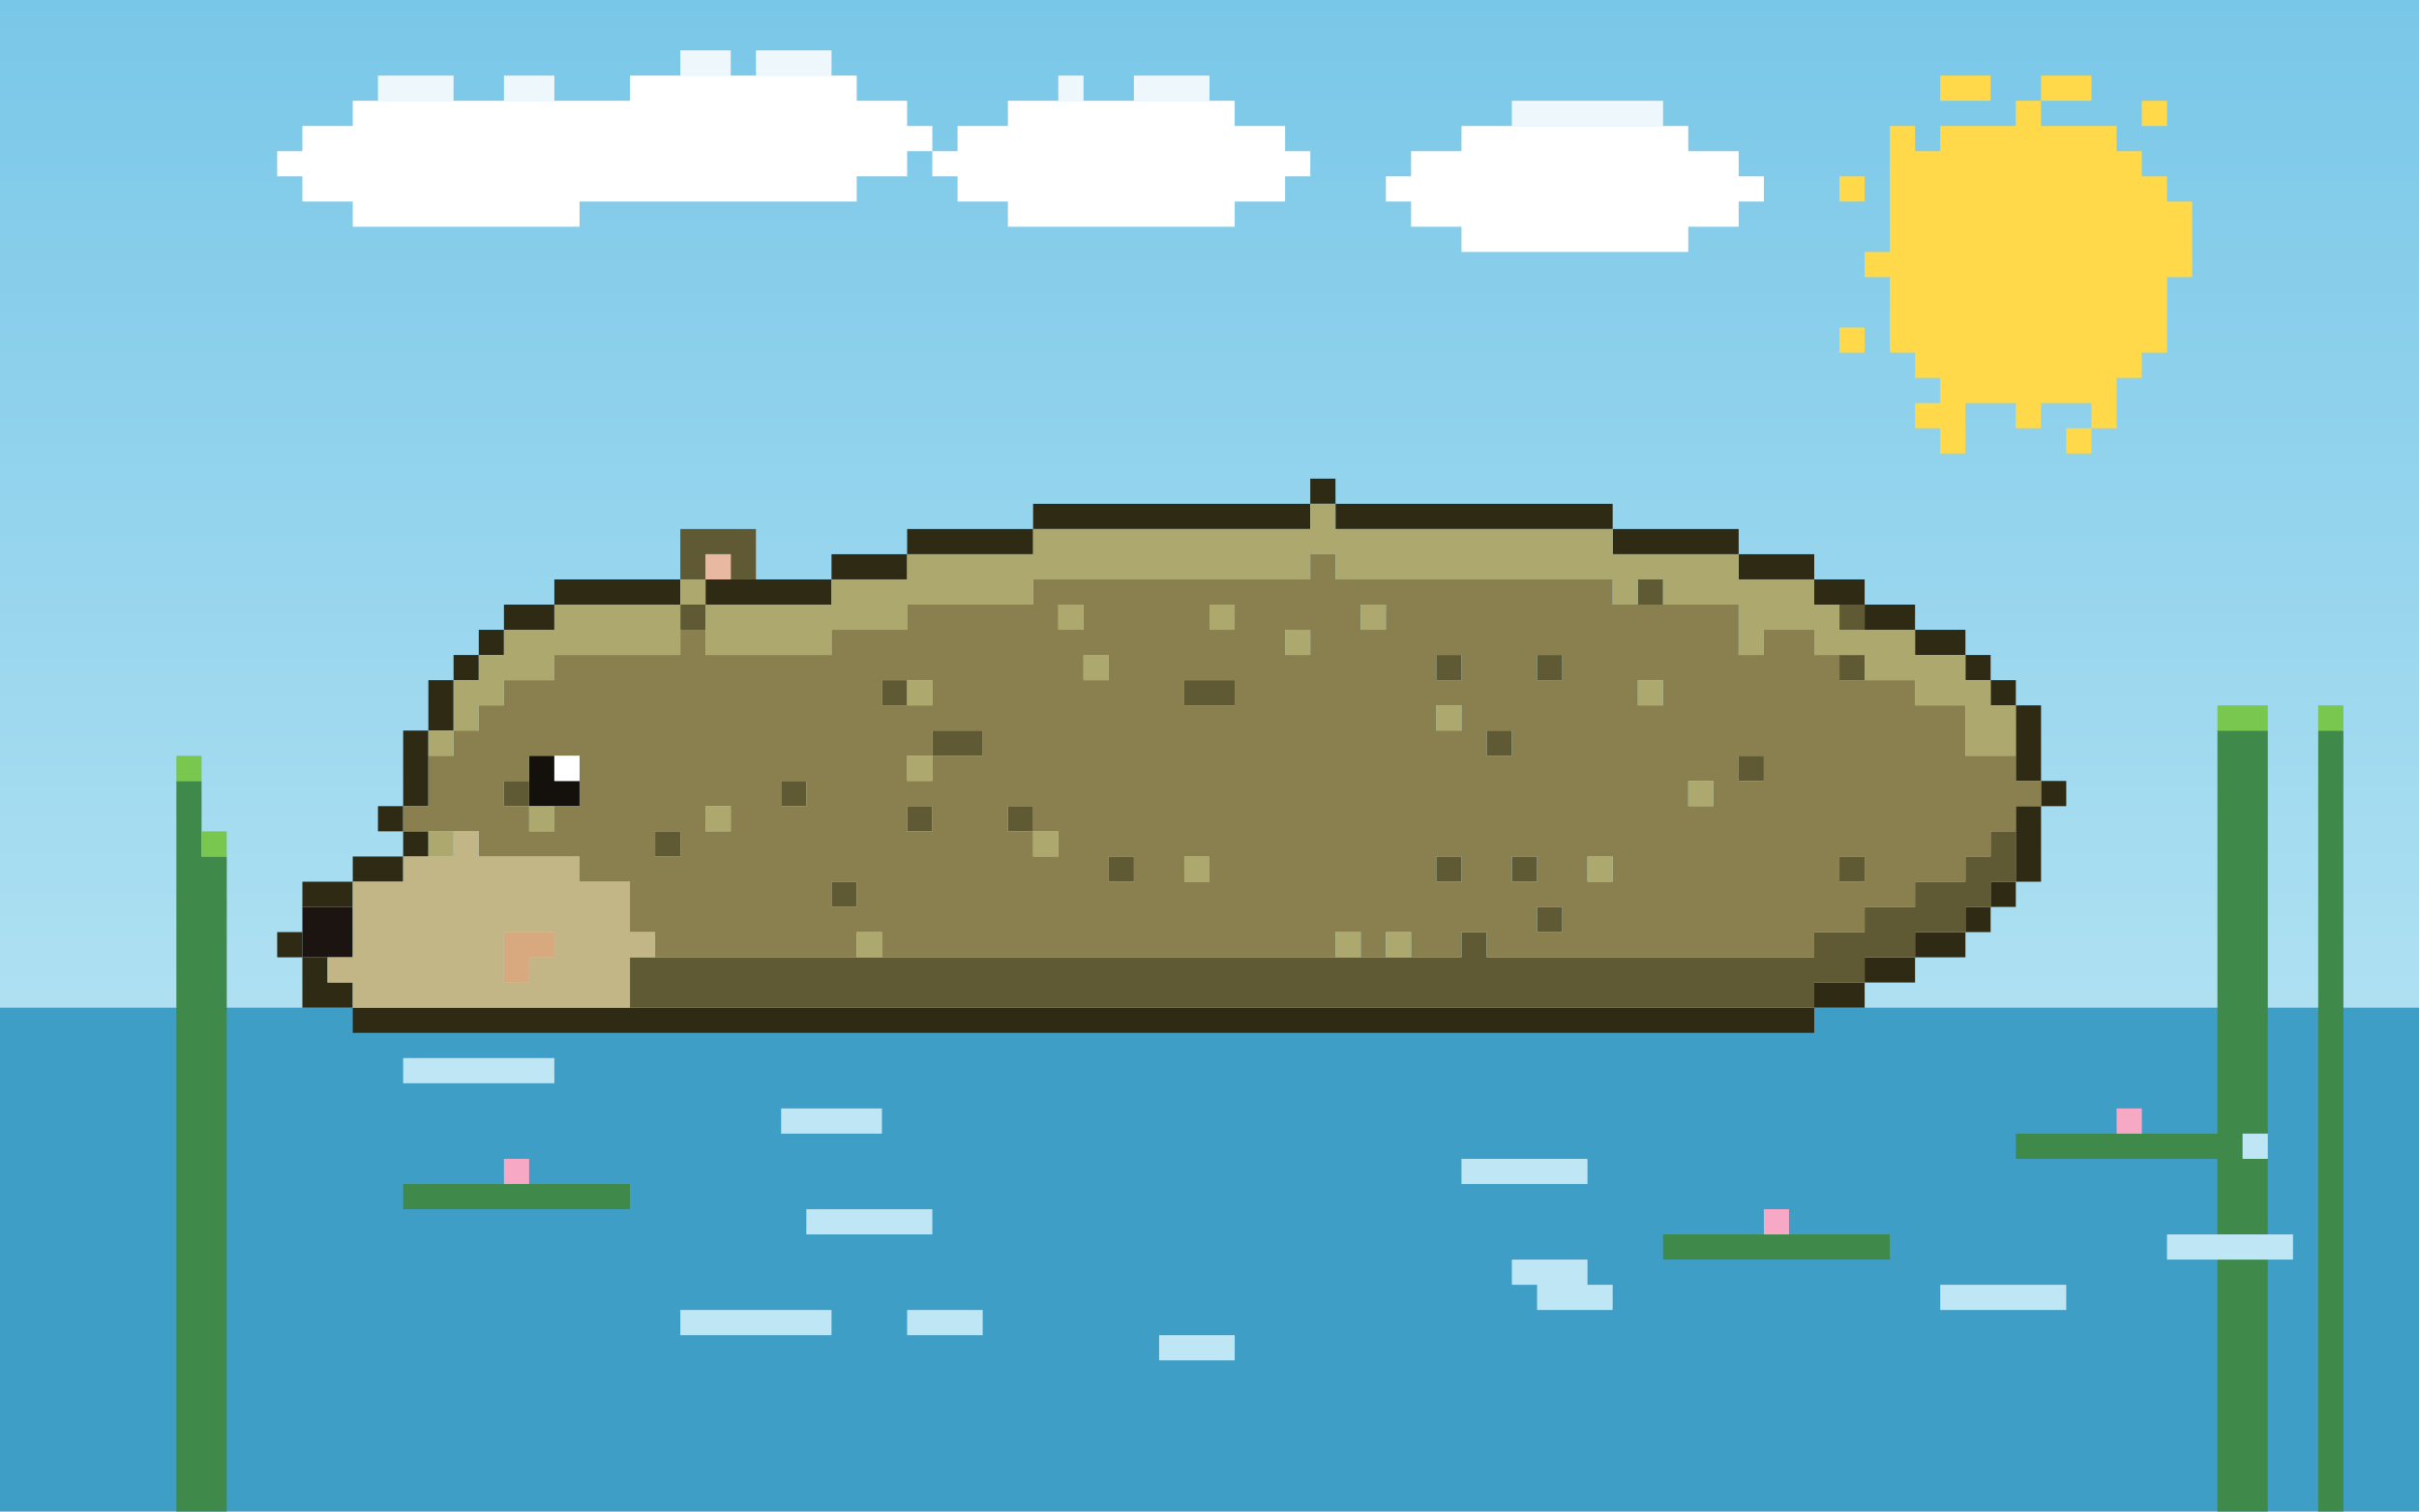
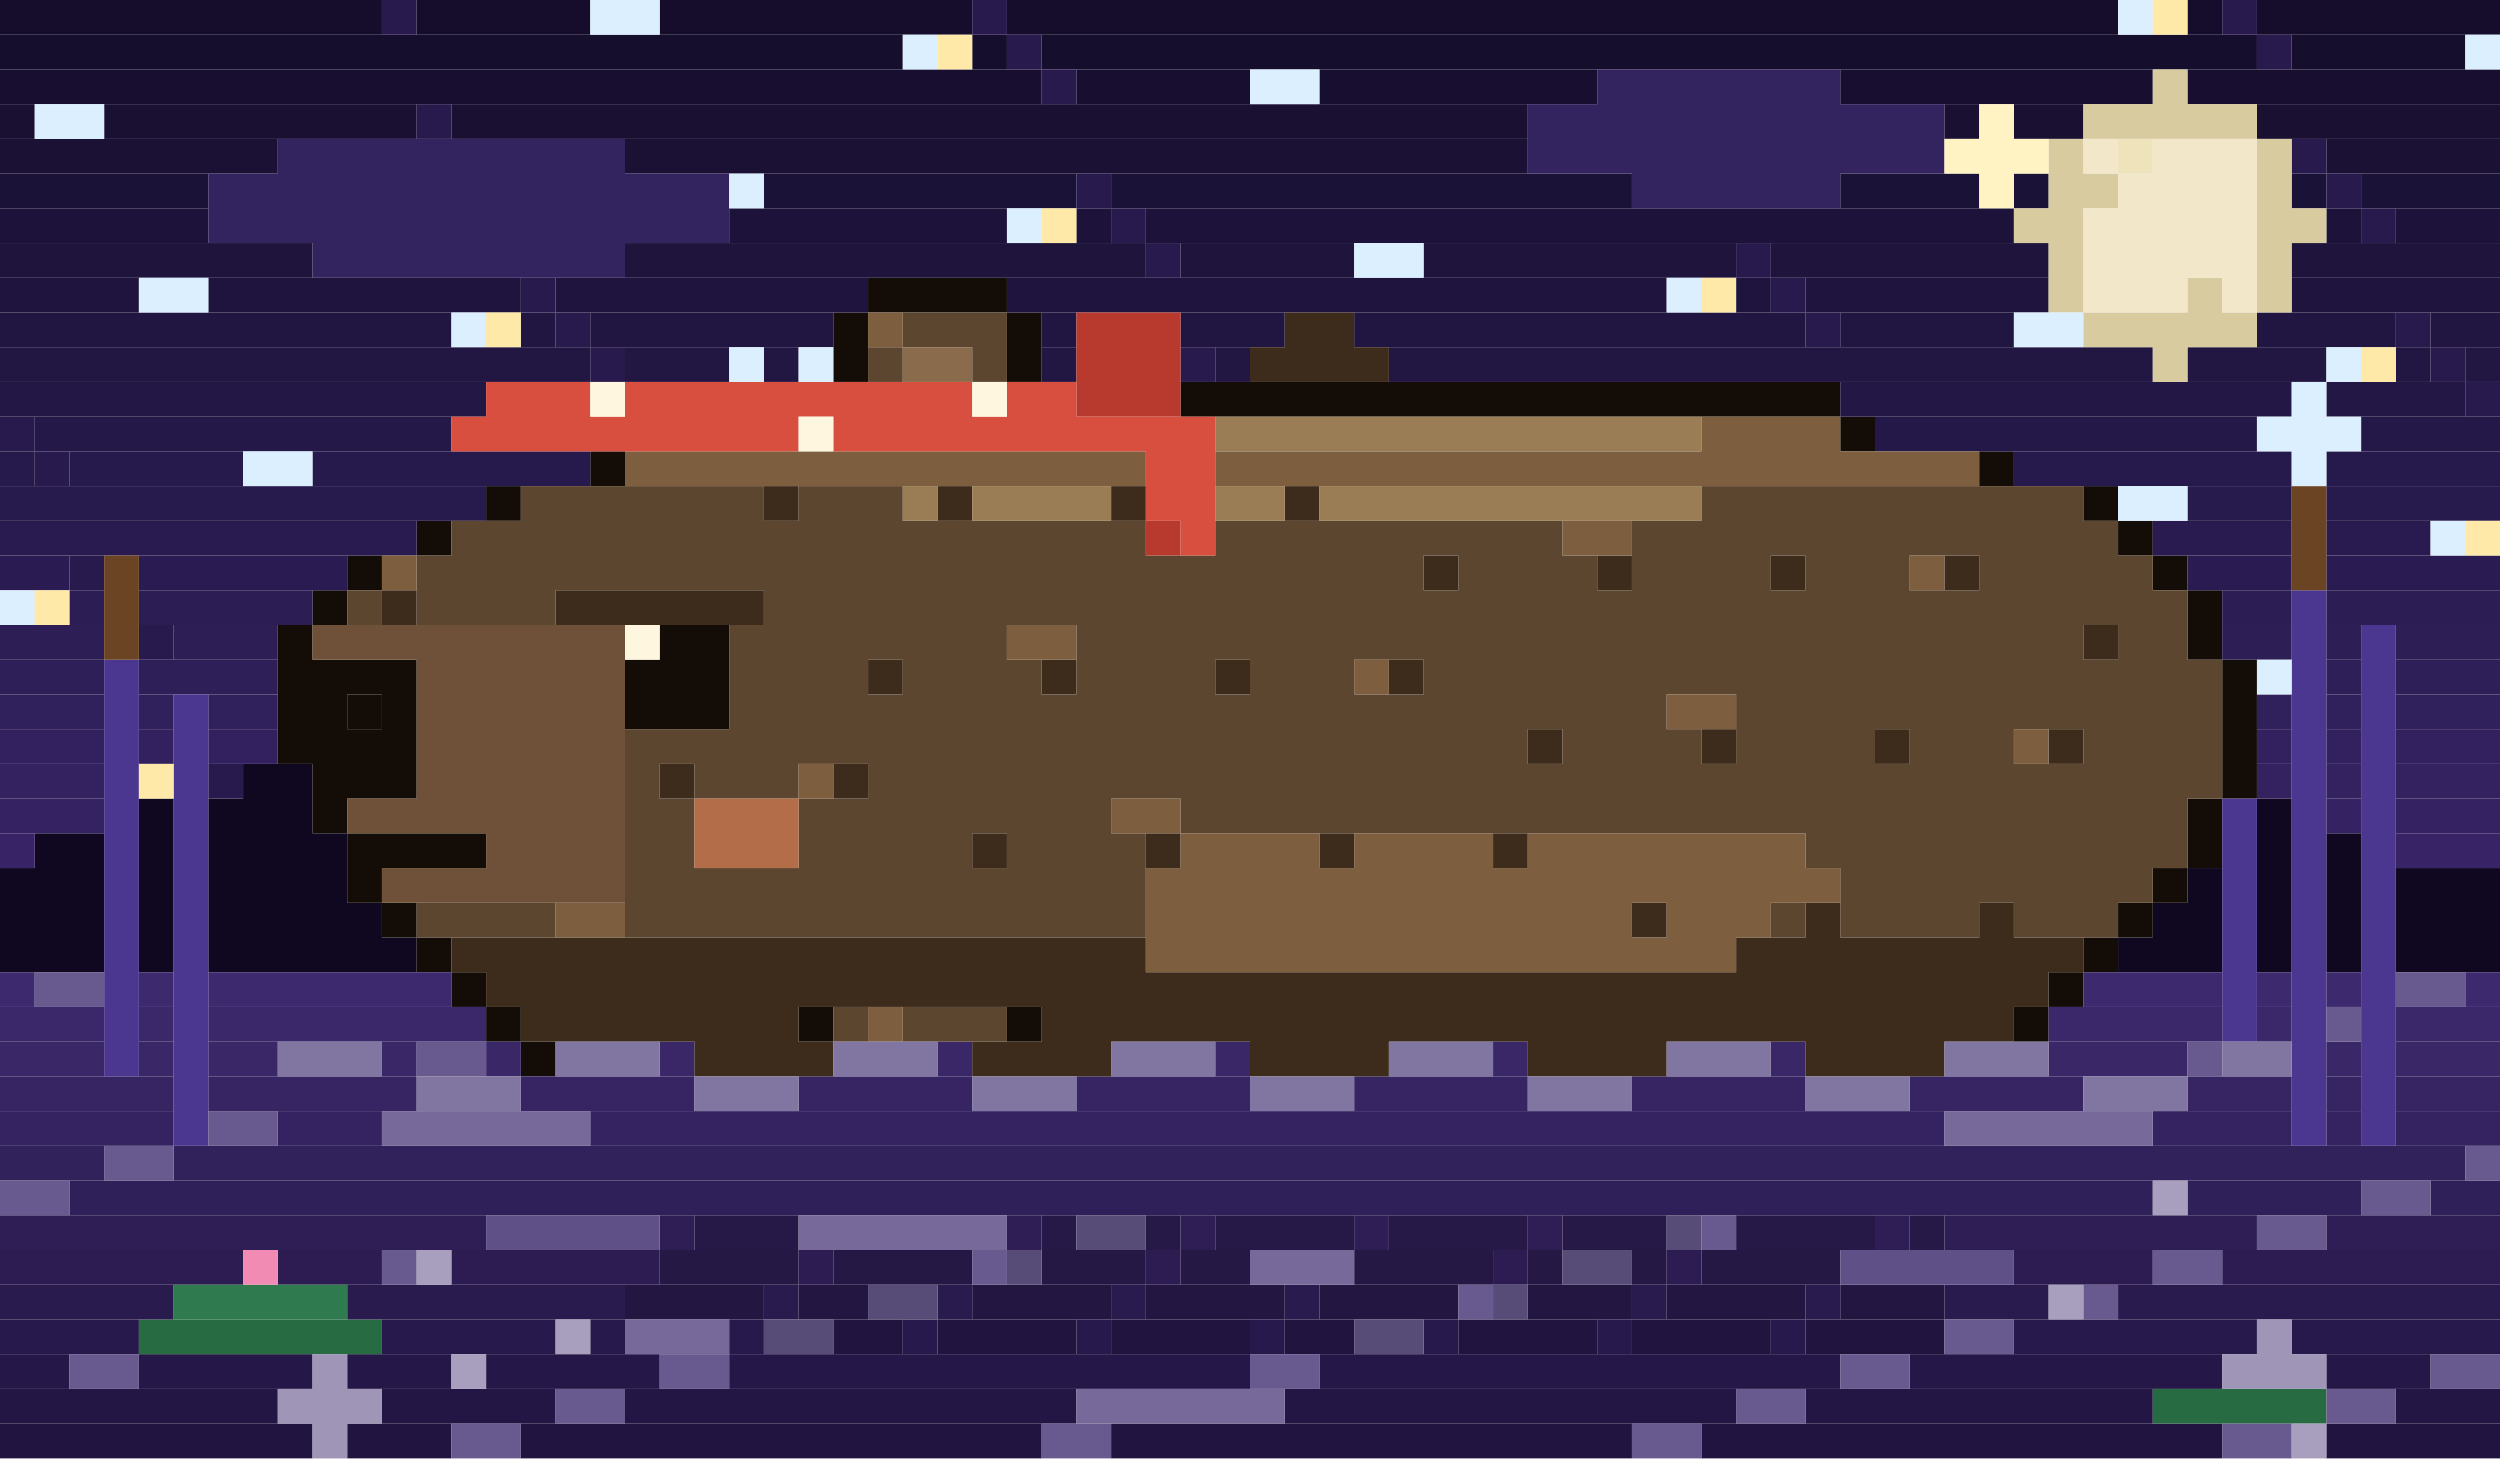
- <svg xmlns="http://www.w3.org/2000/svg" viewBox="0 0 480 300">
-   <defs>
-     <linearGradient id="g" x1="0" y1="0" x2="0" y2="1">
-       <stop offset="0" stop-color="#79c7e8" />
-       <stop offset="1" stop-color="#c9edf7" />
-     </linearGradient>
-   </defs>
-   <rect width="480" height="300" fill="url(#g)" />
-   <rect y="200" width="480" height="100" fill="#3f9ec6" />
-   <path fill="#14100c" d="M105 150h5v5H105zM105 155h10v5H105z" />
-   <path fill="#1c1410" d="M60 180h10v5H60zM60 185h10v5H60z" />
-   <path fill="#2e2a14" d="M260 95h5v5H260zM205 100h55v5H205zM265 100h55v5H265zM180 105h25v5H180zM320 105h25v5H320zM165 110h15v5H165zM345 110h15v5H345zM110 115h25v5H110zM140 115h25v5H140zM360 115h10v5H360zM100 120h10v5H100zM370 120h10v5H370zM95 125h5v5H95zM380 125h10v5H380zM90 130h5v5H90zM390 130h5v5H390zM85 135h5v5H85zM395 135h5v5H395zM85 140h5v5H85zM400 140h5v5H400zM80 145h5v5H80zM400 145h5v5H400zM80 150h5v5H80zM400 150h5v5H400zM80 155h5v5H80zM405 155h5v5H405zM75 160h5v5H75zM400 160h5v5H400zM80 165h5v5H80zM400 165h5v5H400zM70 170h10v5H70zM400 170h5v5H400zM60 175h10v5H60zM395 175h5v5H395zM390 180h5v5H390zM55 185h5v5H55zM380 185h10v5H380zM60 190h5v5H60zM370 190h10v5H370zM60 195h10v5H60zM360 195h10v5H360zM70 200h290v5H70z" />
-   <path fill="#3f8a4a" d="M440 145h10v5H440zM460 145h5v5H460zM440 150h10v5H440zM460 150h5v5H460zM35 155h5v5H35zM440 155h10v5H440zM460 155h5v5H460zM35 160h5v5H35zM440 160h10v5H440zM460 160h5v5H460zM35 165h5v5H35zM440 165h10v5H440zM460 165h5v5H460zM35 170h10v5H35zM440 170h10v5H440zM460 170h5v5H460zM35 175h10v5H35zM440 175h10v5H440zM460 175h5v5H460zM35 180h10v5H35zM440 180h10v5H440zM460 180h5v5H460zM35 185h10v5H35zM440 185h10v5H440zM460 185h5v5H460zM35 190h10v5H35zM440 190h10v5H440zM460 190h5v5H460zM35 195h10v5H35zM440 195h10v5H440zM460 195h5v5H460zM35 200h10v5H35zM440 200h10v5H440zM460 200h5v5H460zM35 205h10v5H35zM440 205h10v5H440zM460 205h5v5H460zM35 210h10v5H35zM440 210h10v5H440zM460 210h5v5H460zM35 215h10v5H35zM440 215h10v5H440zM460 215h5v5H460zM35 220h10v5H35zM440 220h10v5H440zM460 220h5v5H460zM35 225h10v5H35zM400 225h45v5H400zM460 225h5v5H460zM35 230h10v5H35zM440 230h10v5H440zM460 230h5v5H460zM35 235h10v5H35zM80 235h45v5H80zM440 235h10v5H440zM460 235h5v5H460zM35 240h10v5H35zM440 240h10v5H440zM460 240h5v5H460zM35 245h10v5H35zM330 245h45v5H330zM460 245h5v5H460zM35 250h10v5H35zM440 250h10v5H440zM460 250h5v5H460zM35 255h10v5H35zM440 255h10v5H440zM460 255h5v5H460zM35 260h10v5H35zM440 260h10v5H440zM460 260h5v5H460zM35 265h10v5H35zM440 265h10v5H440zM460 265h5v5H460zM35 270h10v5H35zM440 270h10v5H440zM460 270h5v5H460zM35 275h10v5H35zM440 275h10v5H440zM460 275h5v5H460zM35 280h10v5H35zM440 280h10v5H440zM460 280h5v5H460zM35 285h10v5H35zM440 285h10v5H440zM460 285h5v5H460zM35 290h10v5H35zM440 290h10v5H440zM460 290h5v5H460zM35 295h10v5H35zM440 295h10v5H440zM460 295h5v5H460z" />
-   <path fill="#5f5a33" d="M135 105h15v5H135zM135 110h5v5H135zM145 110h5v5H145zM325 115h5v5H325zM135 120h5v5H135zM365 120h5v5H365zM285 130h5v5H285zM305 130h5v5H305zM365 130h5v5H365zM175 135h5v5H175zM235 135h10v5H235zM185 145h10v5H185zM295 145h5v5H295zM345 150h5v5H345zM100 155h5v5H100zM155 155h5v5H155zM180 160h5v5H180zM200 160h5v5H200zM130 165h5v5H130zM395 165h5v5H395zM220 170h5v5H220zM285 170h5v5H285zM300 170h5v5H300zM365 170h5v5H365zM390 170h10v5H390zM165 175h5v5H165zM380 175h15v5H380zM305 180h5v5H305zM370 180h20v5H370zM290 185h5v5H290zM360 185h20v5H360zM125 190h245v5H125zM125 195h235v5H125z" />
-   <path fill="#7ac74f" d="M440 140h10v5H440zM460 140h5v5H460zM35 150h5v5H35zM40 165h5v5H40z" />
-   <path fill="#8a7f4e" d="M260 110h5v5H260zM205 115h115v5H205zM180 120h30v5H180zM215 120h25v5H215zM245 120h25v5H245zM275 120h70v5H275zM135 125h5v5H135zM165 125h90v5H165zM260 125h85v5H260zM350 125h10v5H350zM110 130h105v5H110zM220 130h65v5H220zM290 130h15v5H290zM310 130h55v5H310zM100 135h75v5H100zM185 135h50v5H185zM245 135h80v5H245zM330 135h50v5H330zM95 140h190v5H95zM290 140h100v5H290zM90 145h95v5H90zM195 145h100v5H195zM300 145h90v5H300zM85 150h20v5H85zM115 150h65v5H115zM185 150h160v5H185zM350 150h50v5H350zM85 155h15v5H85zM115 155h40v5H115zM160 155h175v5H160zM340 155h65v5H340zM80 160h25v5H80zM110 160h30v5H110zM145 160h35v5H145zM185 160h15v5H185zM205 160h195v5H205zM95 165h35v5H95zM135 165h70v5H135zM210 165h185v5H210zM115 170h105v5H115zM225 170h10v5H225zM240 170h45v5H240zM290 170h10v5H290zM305 170h10v5H305zM320 170h45v5H320zM370 170h20v5H370zM125 175h40v5H125zM170 175h210v5H170zM125 180h180v5H125zM310 180h60v5H310zM130 185h40v5H130zM175 185h90v5H175zM270 185h5v5H270zM280 185h10v5H280zM295 185h65v5H295z" />
-   <path fill="#aca86e" d="M260 100h5v5H260zM205 105h115v5H205zM180 110h80v5H180zM265 110h80v5H265zM135 115h5v5H135zM165 115h40v5H165zM320 115h5v5H320zM330 115h30v5H330zM110 120h25v5H110zM140 120h40v5H140zM210 120h5v5H210zM240 120h5v5H240zM270 120h5v5H270zM345 120h20v5H345zM100 125h35v5H100zM140 125h25v5H140zM255 125h5v5H255zM345 125h5v5H345zM360 125h20v5H360zM95 130h15v5H95zM215 130h5v5H215zM370 130h20v5H370zM90 135h10v5H90zM180 135h5v5H180zM325 135h5v5H325zM380 135h15v5H380zM90 140h5v5H90zM285 140h5v5H285zM390 140h10v5H390zM85 145h5v5H85zM390 145h10v5H390zM180 150h5v5H180zM335 155h5v5H335zM105 160h5v5H105zM140 160h5v5H140zM85 165h5v5H85zM205 165h5v5H205zM235 170h5v5H235zM315 170h5v5H315zM170 185h5v5H170zM265 185h5v5H265zM275 185h5v5H275z" />
-   <path fill="#bfe6f5" d="M80 210h30v5H80zM155 220h20v5H155zM445 225h5v5H445zM290 230h25v5H290zM160 240h25v5H160zM430 245h25v5H430zM300 250h15v5H300zM305 255h15v5H305zM385 255h25v5H385zM135 260h30v5H135zM180 260h15v5H180zM230 265h15v5H230z" />
-   <path fill="#c2b586" d="M90 165h5v5H90zM80 170h35v5H80zM70 175h55v5H70zM70 180h55v5H70zM70 185h30v5H70zM110 185h20v5H110zM65 190h35v5H65zM105 190h20v5H105zM70 195h55v5H70z" />
-   <path fill="#d8a87e" d="M100 185h10v5H100zM100 190h5v5H100z" />
-   <path fill="#e8b8a0" d="M140 110h5v5H140z" />
-   <path fill="#eef8fc" d="M135 10h10v5H135zM150 10h15v5H150zM75 15h15v5H75zM100 15h10v5H100zM210 15h5v5H210zM225 15h15v5H225zM300 20h30v5H300z" />
-   <path fill="#f7a8c4" d="M420 220h5v5H420zM100 230h5v5H100zM350 240h5v5H350z" />
-   <path fill="#ffd94a" d="M385 15h10v5H385zM405 15h10v5H405zM400 20h5v5H400zM425 20h5v5H425zM375 25h5v5H375zM385 25h35v5H385zM375 30h50v5H375zM365 35h5v5H365zM375 35h55v5H375zM375 40h60v5H375zM375 45h60v5H375zM370 50h65v5H370zM375 55h55v5H375zM375 60h55v5H375zM365 65h5v5H365zM375 65h55v5H375zM380 70h45v5H380zM385 75h35v5H385zM380 80h10v5H380zM400 80h5v5H400zM415 80h5v5H415zM385 85h5v5H385zM410 85h5v5H410z" />
-   <path fill="#ffffff" d="M125 15h45v5H125zM70 20h110v5H70zM200 20h45v5H200zM60 25h125v5H60zM190 25h65v5H190zM290 25h45v5H290zM55 30h125v5H55zM185 30h75v5H185zM280 30h65v5H280zM60 35h110v5H60zM190 35h65v5H190zM275 35h75v5H275zM70 40h45v5H70zM200 40h45v5H200zM280 40h65v5H280zM290 45h45v5H290zM110 150h5v5H110z" />
+ <svg xmlns="http://www.w3.org/2000/svg" viewBox="0 0 432 252">
+   <path fill="#0f0820" d="M42 132h12v6H42zM24 138h6v6H24zM36 138h18v6H36zM390 138h6v6H390zM6 144h12v6H6zM24 144h6v6H24zM36 144h24v6H36zM390 144h6v6H390zM402 144h6v6H402zM0 150h18v6H0zM24 150h6v6H24zM36 150h24v6H36zM378 150h6v6H378zM390 150h6v6H390zM402 150h6v6H402zM414 150h18v6H414zM0 156h18v6H0zM24 156h6v6H24zM36 156h30v6H36zM372 156h12v6H372zM390 156h6v6H390zM402 156h6v6H402zM414 156h18v6H414zM0 162h18v6H0zM24 162h6v6H24zM36 162h36v6H36zM366 162h18v6H366zM390 162h6v6H390zM402 162h6v6H402zM414 162h18v6H414z" />
+   <path fill="#140c06" d="M114 108h12v6H114zM108 114h18v6H108zM60 120h6v6H60zM108 120h18v6H108z" />
+   <path fill="#140d07" d="M150 48h24v6H150zM144 54h6v6H144zM174 54h6v6H174zM144 60h6v6H144zM174 60h6v6H174zM204 66h114v6H204zM318 72h6v6H318zM102 78h6v6H102zM342 78h6v6H342zM84 84h6v6H84zM360 84h6v6H360zM72 90h6v6H72zM366 90h6v6H366zM60 96h6v6H60zM372 96h6v6H372zM54 102h6v6H54zM378 102h6v6H378zM48 108h6v6H48zM378 108h6v6H378zM48 114h24v6H48zM384 114h6v6H384zM48 120h12v6H48zM66 120h6v6H66zM384 120h6v6H384zM48 126h24v6H48zM384 126h6v6H384zM54 132h18v6H54zM384 132h6v6H384zM54 138h6v6H54zM378 138h6v6H378zM60 144h24v6H60zM378 144h6v6H378zM60 150h6v6H60zM372 150h6v6H372zM66 156h6v6H66zM366 156h6v6H366zM72 162h6v6H72zM360 162h6v6H360zM78 168h6v6H78zM354 168h6v6H354zM84 174h6v6H84zM138 174h6v6H138zM174 174h6v6H174zM348 174h6v6H348zM90 180h6v6H90z" />
+   <path fill="#150d2b" d="M0 0h66v6H0zM72 0h30v6H72zM114 0h54v6H114zM174 0h192v6H174zM378 0h6v6H378zM390 0h42v6H390z" />
+   <path fill="#160e2d" d="M0 6h156v6H0zM168 6h6v6H168zM180 6h210v6H180zM396 6h30v6H396z" />
+   <path fill="#180f30" d="M0 12h180v6H0zM186 12h30v6H186zM228 12h48v6H228zM318 12h54v6H318zM378 12h54v6H378z" />
+   <path fill="#191032" d="M0 18h6v6H0zM18 18h54v6H18zM78 18h186v6H78zM336 18h6v6H336zM348 18h12v6H348zM390 18h42v6H390z" />
+   <path fill="#1a1135" d="M0 24h48v6H0zM108 24h156v6H108zM402 24h30v6H402z" />
+   <path fill="#1b1237" d="M0 30h36v6H0zM132 30h54v6H132zM192 30h90v6H192zM318 30h24v6H318zM348 30h6v6H348zM396 30h6v6H396zM408 30h24v6H408z" />
+   <path fill="#1d133a" d="M0 36h36v6H0zM126 36h48v6H126zM186 36h6v6H186zM198 36h150v6H198zM402 36h6v6H402zM414 36h18v6H414z" />
+   <path fill="#1e143c" d="M0 42h54v6H0zM108 42h90v6H108zM204 42h30v6H204zM246 42h54v6H246zM306 42h48v6H306zM396 42h36v6H396z" />
+   <path fill="#1f143e" d="M0 48h24v6H0zM36 48h54v6H36zM96 48h54v6H96zM174 48h114v6H174zM300 48h6v6H300zM312 48h42v6H312zM396 48h36v6H396z" />
+   <path fill="#211440" d="M0 246h54v6H0zM60 246h18v6H60zM90 246h90v6H90zM192 246h90v6H192zM294 246h90v6H294zM402 246h30v6H402z" />
+   <path fill="#21153f" d="M144 228h12v6H144zM162 228h24v6H162zM192 228h24v6H192zM222 228h12v6H222zM252 228h24v6H252zM282 228h24v6H282zM312 228h24v6H312z" />
+   <path fill="#211541" d="M0 54h78v6H0zM90 54h6v6H90zM102 54h42v6H102zM180 54h6v6H180zM204 54h18v6H204zM234 54h78v6H234zM318 54h30v6H318zM390 54h24v6H390zM420 54h12v6H420z" />
+   <path fill="#221643" d="M0 60h102v6H0zM108 60h18v6H108zM132 60h6v6H132zM180 60h6v6H180zM210 60h6v6H210zM240 60h132v6H240zM378 60h24v6H378zM414 60h6v6H414zM426 60h6v6H426z" />
+   <path fill="#231644" d="M0 240h48v6H0zM66 240h30v6H66zM108 240h78v6H108zM222 240h78v6H222zM312 240h60v6H312zM414 240h18v6H414z" />
+   <path fill="#231742" d="M108 222h24v6H108zM138 222h12v6H138zM168 222h24v6H168zM198 222h24v6H198zM228 222h24v6H228zM264 222h18v6H264zM288 222h24v6H288zM318 222h18v6H318z" />
+   <path fill="#231746" d="M0 66h84v6H0zM318 66h78v6H318zM402 66h24v6H402z" />
+   <path fill="#241848" d="M6 72h72v6H6zM324 72h66v6H324zM408 72h24v6H408z" />
+   <path fill="#251747" d="M0 234h12v6H0zM24 234h30v6H24zM60 234h18v6H60zM84 234h30v6H84zM126 234h90v6H126zM228 234h90v6H228zM330 234h54v6H330zM402 234h18v6H402z" />
+   <path fill="#251845" d="M114 216h24v6H114zM144 216h24v6H144zM180 216h18v6H180zM204 216h12v6H204zM234 216h24v6H234zM264 216h6v6H264zM282 216h6v6H282zM294 216h24v6H294z" />
+   <path fill="#26194b" d="M0 78h6v6H0zM12 78h30v6H12zM54 78h48v6H54zM348 78h48v6H348zM402 78h30v6H402z" />
+   <path fill="#271947" d="M120 210h18v6H120zM180 210h6v6H180zM198 210h6v6H198zM210 210h24v6H210zM240 210h24v6H240zM270 210h18v6H270zM300 210h24v6H300zM330 210h6v6H330z" />
+   <path fill="#27194b" d="M0 228h24v6H0zM66 228h30v6H66zM102 228h6v6H102zM126 228h6v6H126zM156 228h6v6H156zM186 228h6v6H186zM216 228h6v6H216zM246 228h6v6H246zM276 228h6v6H276zM306 228h6v6H306zM348 228h42v6H348zM396 228h36v6H396z" />
+   <path fill="#271a4d" d="M0 84h84v6H0zM378 84h18v6H378zM402 84h30v6H402z" />
+   <path fill="#276b43" d="M24 228h42v6H24zM372 240h30v6H372z" />
+   <path fill="#291a4d" d="M66 0h6v6H66zM168 0h6v6H168zM384 0h6v6H384zM174 6h6v6H174zM390 6h6v6H390zM180 12h6v6H180zM72 18h6v6H72zM396 24h6v6H396zM186 30h6v6H186zM402 30h6v6H402zM192 36h6v6H192zM408 36h6v6H408zM198 42h6v6H198zM300 42h6v6H300zM90 48h6v6H90zM306 48h6v6H306zM96 54h6v6H96zM312 54h6v6H312zM414 54h6v6H414zM102 60h6v6H102zM204 60h6v6H204zM420 60h6v6H420zM426 66h6v6H426zM0 72h6v6H0zM6 78h6v6H6zM12 96h6v6H12zM24 108h6v6H24zM36 132h6v6H36z" />
+   <path fill="#291b4f" d="M0 90h72v6H0zM372 90h24v6H372zM402 90h18v6H402z" />
+   <path fill="#2a1b4e" d="M0 222h30v6H0zM60 222h48v6H60zM132 222h6v6H132zM162 222h6v6H162zM192 222h6v6H192zM222 222h6v6H222zM282 222h6v6H282zM312 222h6v6H312zM336 222h18v6H336zM366 222h66v6H366z" />
+   <path fill="#2a1c52" d="M0 96h12v6H0zM24 96h36v6H24zM378 96h18v6H378zM402 96h30v6H402z" />
+   <path fill="#2c1c52" d="M0 216h42v6H0zM48 216h18v6H48zM78 216h36v6H78zM138 216h6v6H138zM198 216h6v6H198zM258 216h6v6H258zM288 216h6v6H288zM348 216h24v6H348zM384 216h48v6H384z" />
+   <path fill="#2c1d54" d="M12 102h6v6H12zM24 102h30v6H24zM384 102h12v6H384zM402 102h30v6H402z" />
+   <path fill="#2d1e56" d="M0 108h18v6H0zM30 108h18v6H30zM384 108h12v6H384zM402 108h6v6H402zM414 108h18v6H414z" />
+   <path fill="#2e1e55" d="M0 210h84v6H0zM114 210h6v6H114zM174 210h6v6H174zM204 210h6v6H204zM234 210h6v6H234zM264 210h6v6H264zM324 210h6v6H324zM336 210h54v6H336zM402 210h30v6H402z" />
+   <path fill="#2f1f59" d="M0 114h18v6H0zM24 114h24v6H24zM402 114h6v6H402zM414 114h18v6H414z" />
+   <path fill="#2f7a4f" d="M30 222h30v6H30z" />
+   <path fill="#302059" d="M12 204h360v6H12zM378 204h30v6H378zM420 204h12v6H420z" />
+   <path fill="#30205b" d="M0 120h18v6H0zM24 120h6v6H24zM36 120h12v6H36zM390 120h6v6H390zM402 120h6v6H402zM414 120h18v6H414z" />
+   <path fill="#32215e" d="M0 126h18v6H0zM24 126h6v6H24zM36 126h12v6H36zM390 126h6v6H390zM402 126h6v6H402zM414 126h18v6H414z" />
+   <path fill="#32225c" d="M0 198h18v6H0zM30 198h396v6H30z" />
+   <path fill="#33235e" d="M276 12h42v6H276zM264 18h72v6H264zM48 24h60v6H48zM264 24h72v6H264zM36 30h90v6H36zM282 30h36v6H282zM36 36h90v6H36zM54 42h54v6H54z" />
+   <path fill="#342160" d="M0 132h18v6H0zM390 132h6v6H390zM402 132h6v6H402zM414 132h18v6H414z" />
+   <path fill="#342360" d="M0 192h30v6H0zM48 192h18v6H48zM102 192h234v6H102zM372 192h24v6H372zM402 192h6v6H402zM414 192h18v6H414z" />
+   <path fill="#352262" d="M0 138h18v6H0zM402 138h6v6H402zM414 138h18v6H414z" />
+   <path fill="#372365" d="M0 144h6v6H0zM414 144h18v6H414z" />
+   <path fill="#372563" d="M0 186h30v6H0zM36 186h36v6H36zM90 186h30v6H90zM138 186h30v6H138zM186 186h30v6H186zM234 186h30v6H234zM282 186h30v6H282zM330 186h30v6H330zM378 186h18v6H378zM402 186h6v6H402zM414 186h18v6H414z" />
+   <path fill="#392767" d="M0 180h18v6H0zM24 180h6v6H24zM36 180h12v6H36zM66 180h6v6H66zM84 180h6v6H84zM114 180h6v6H114zM162 180h6v6H162zM210 180h6v6H210zM258 180h6v6H258zM306 180h6v6H306zM354 180h24v6H354zM402 180h6v6H402zM414 180h18v6H414z" />
+   <path fill="#3b286a" d="M0 174h18v6H0zM24 174h6v6H24zM36 174h48v6H36zM354 174h30v6H354zM390 174h6v6H390zM414 174h18v6H414z" />
+   <path fill="#3d2a6e" d="M0 168h6v6H0zM24 168h6v6H24zM36 168h42v6H36zM360 168h24v6H360zM390 168h6v6H390zM402 168h6v6H402zM426 168h6v6H426z" />
+   <path fill="#3d2c1c" d="M222 54h12v6H222zM216 60h24v6H216zM132 84h6v6H132zM162 84h6v6H162zM192 84h6v6H192zM222 84h6v6H222zM246 96h6v6H246zM276 96h6v6H276zM306 96h6v6H306zM336 96h6v6H336zM66 102h6v6H66zM96 102h36v6H96zM360 108h6v6H360zM150 114h6v6H150zM180 114h6v6H180zM210 114h6v6H210zM240 114h6v6H240zM264 126h6v6H264zM294 126h6v6H294zM324 126h6v6H324zM354 126h6v6H354zM114 132h6v6H114zM144 132h6v6H144zM168 144h6v6H168zM198 144h6v6H198zM228 144h6v6H228zM258 144h6v6H258zM282 156h6v6H282zM312 156h6v6H312zM342 156h6v6H342zM78 162h120v6H78zM300 162h60v6H300zM84 168h270v6H84zM90 174h48v6H90zM180 174h168v6H180zM120 180h24v6H120zM168 180h24v6H168zM216 180h24v6H216zM264 180h24v6H264zM312 180h24v6H312z" />
+   <path fill="#4c3790" d="M396 102h6v6H396zM396 108h6v6H396zM408 108h6v6H408zM18 114h6v6H18zM396 114h6v6H396zM408 114h6v6H408zM18 120h6v6H18zM30 120h6v6H30zM396 120h6v6H396zM408 120h6v6H408zM18 126h6v6H18zM30 126h6v6H30zM396 126h6v6H396zM408 126h6v6H408zM18 132h6v6H18zM30 132h6v6H30zM396 132h6v6H396zM408 132h6v6H408zM18 138h6v6H18zM30 138h6v6H30zM384 138h6v6H384zM396 138h6v6H396zM408 138h6v6H408zM18 144h6v6H18zM30 144h6v6H30zM384 144h6v6H384zM396 144h6v6H396zM408 144h6v6H408zM18 150h6v6H18zM30 150h6v6H30zM384 150h6v6H384zM396 150h6v6H396zM408 150h6v6H408zM18 156h6v6H18zM30 156h6v6H30zM384 156h6v6H384zM396 156h6v6H396zM408 156h6v6H408zM18 162h6v6H18zM30 162h6v6H30zM384 162h6v6H384zM396 162h6v6H396zM408 162h6v6H408zM18 168h6v6H18zM30 168h6v6H30zM384 168h6v6H384zM396 168h6v6H396zM408 168h6v6H408zM18 174h6v6H18zM30 174h6v6H30zM384 174h6v6H384zM396 174h6v6H396zM408 174h6v6H408zM18 180h6v6H18zM30 180h6v6H30zM396 180h6v6H396zM408 180h6v6H408zM30 186h6v6H30zM396 186h6v6H396zM408 186h6v6H408zM30 192h6v6H30zM396 192h6v6H396zM408 192h6v6H408z" />
+   <path fill="#574b77" d="M186 210h12v6H186zM288 210h6v6H288zM174 216h6v6H174zM270 216h12v6H270zM150 222h12v6H150zM258 222h6v6H258zM132 228h12v6H132zM234 228h12v6H234z" />
+   <path fill="#5d4630" d="M156 54h18v6H156zM150 60h6v6H150zM168 60h6v6H168zM90 84h42v6H90zM138 84h18v6H138zM294 84h66v6H294zM78 90h120v6H78zM210 90h60v6H210zM282 90h84v6H282zM72 96h174v6H72zM252 96h24v6H252zM282 96h24v6H282zM312 96h18v6H312zM342 96h30v6H342zM60 102h6v6H60zM72 102h24v6H72zM132 102h246v6H132zM126 108h48v6H126zM186 108h174v6H186zM366 108h12v6H366zM126 114h24v6H126zM156 114h24v6H156zM186 114h24v6H186zM216 114h18v6H216zM246 114h138v6H246zM126 120h162v6H126zM300 120h84v6H300zM108 126h156v6H108zM270 126h24v6H270zM300 126h24v6H300zM330 126h18v6H330zM360 126h24v6H360zM108 132h6v6H108zM120 132h18v6H120zM150 132h234v6H150zM108 138h12v6H108zM138 138h54v6H138zM204 138h174v6H204zM108 144h12v6H108zM138 144h30v6H138zM174 144h24v6H174zM312 144h66v6H312zM108 150h90v6H108zM318 150h54v6H318zM72 156h24v6H72zM108 156h90v6H108zM306 156h6v6H306zM318 156h24v6H318zM348 156h18v6H348zM144 174h6v6H144zM156 174h18v6H156z" />
+   <path fill="#605088" d="M84 210h30v6H84zM318 216h30v6H318z" />
+   <path fill="#68598e" d="M6 168h12v6H6zM414 168h12v6H414zM402 174h6v6H402zM72 180h12v6H72zM378 180h6v6H378zM36 192h12v6H36zM18 198h12v6H18zM426 198h6v6H426zM0 204h12v6H0zM408 204h12v6H408zM294 210h6v6H294zM390 210h12v6H390zM66 216h6v6H66zM168 216h6v6H168zM372 216h12v6H372zM252 222h6v6H252zM360 222h6v6H360zM336 228h12v6H336zM12 234h12v6H12zM114 234h12v6H114zM216 234h12v6H216zM318 234h12v6H318zM420 234h12v6H420zM96 240h12v6H96zM300 240h12v6H300zM402 240h12v6H402zM78 246h12v6H78zM180 246h12v6H180zM282 246h12v6H282zM384 246h12v6H384z" />
+   <path fill="#6b4423" d="M396 84h6v6H396zM396 90h6v6H396zM18 96h6v6H18zM396 96h6v6H396zM18 102h6v6H18zM18 108h6v6H18z" />
+   <path fill="#6e5138" d="M54 108h54v6H54zM72 114h36v6H72zM72 120h36v6H72zM72 126h36v6H72zM72 132h36v6H72zM60 138h48v6H60zM84 144h24v6H84zM66 150h42v6H66z" />
+   <path fill="#776a9a" d="M66 192h36v6H66zM336 192h36v6H336zM138 210h36v6H138zM216 216h18v6H216zM108 228h18v6H108zM186 240h36v6H186z" />
+   <path fill="#7d5f40" d="M150 54h6v6H150zM294 72h24v6H294zM108 78h90v6H108zM210 78h132v6H210zM270 90h12v6H270zM66 96h6v6H66zM330 96h6v6H330zM174 108h12v6H174zM234 114h6v6H234zM288 120h12v6H288zM348 126h6v6H348zM138 132h6v6H138zM192 138h12v6H192zM204 144h24v6H204zM234 144h24v6H234zM264 144h48v6H264zM198 150h120v6H198zM96 156h12v6H96zM198 156h84v6H198zM288 156h18v6H288zM198 162h102v6H198zM150 174h6v6H150z" />
+   <path fill="#8175a1" d="M48 180h18v6H48zM96 180h18v6H96zM144 180h18v6H144zM192 180h18v6H192zM240 180h18v6H240zM288 180h18v6H288zM336 180h18v6H336zM384 180h12v6H384zM72 186h18v6H72zM120 186h18v6H120zM168 186h18v6H168zM216 186h18v6H216zM264 186h18v6H264zM312 186h18v6H312zM360 186h18v6H360z" />
+   <path fill="#8a6c4c" d="M156 60h12v6H156z" />
+   <path fill="#9a7c55" d="M210 72h84v6H210zM156 84h6v6H156zM168 84h24v6H168zM210 84h12v6H210zM228 84h66v6H228z" />
+   <path fill="#9e95b7" d="M390 228h6v6H390zM54 234h6v6H54zM384 234h18v6H384zM48 240h18v6H48zM54 246h6v6H54z" />
+   <path fill="#a89fbe" d="M372 204h6v6H372zM72 216h6v6H72zM354 222h6v6H354zM96 228h6v6H96zM78 234h6v6H78zM396 246h6v6H396z" />
+   <path fill="#b36d48" d="M120 138h18v6H120zM120 144h18v6H120z" />
+   <path fill="#b83a2e" d="M186 54h18v6H186zM186 60h18v6H186zM186 66h18v6H186zM198 90h6v6H198z" />
+   <path fill="#d84f3f" d="M84 66h18v6H84zM108 66h60v6H108zM174 66h12v6H174zM78 72h60v6H78zM144 72h66v6H144zM198 78h12v6H198zM198 84h12v6H198zM204 90h6v6H204z" />
+   <path fill="#d9cba0" d="M372 12h6v6H372zM360 18h30v6H360zM354 24h6v6H354zM390 24h6v6H390zM354 30h12v6H354zM390 30h6v6H390zM348 36h12v6H348zM390 36h12v6H390zM354 42h6v6H354zM390 42h6v6H390zM354 48h6v6H354zM378 48h6v6H378zM390 48h6v6H390zM360 54h30v6H360zM372 60h6v6H372z" />
+   <path fill="#dcefff" d="M102 0h12v6H102zM366 0h6v6H366zM156 6h6v6H156zM426 6h6v6H426zM216 12h12v6H216zM6 18h12v6H6zM126 30h6v6H126zM174 36h6v6H174zM234 42h12v6H234zM24 48h12v6H24zM288 48h6v6H288zM78 54h6v6H78zM348 54h12v6H348zM126 60h6v6H126zM138 60h6v6H138zM402 60h6v6H402zM396 66h6v6H396zM390 72h18v6H390zM42 78h12v6H42zM396 78h6v6H396zM366 84h12v6H366zM420 90h6v6H420zM0 102h6v6H0zM390 114h6v6H390z" />
+   <path fill="#efe3bc" d="M366 24h6v6H366z" />
+   <path fill="#f28bb4" d="M42 216h6v6H42z" />
+   <path fill="#f2e8c9" d="M360 24h6v6H360zM372 24h18v6H372zM366 30h24v6H366zM360 36h30v6H360zM360 42h30v6H360zM360 48h18v6H360zM384 48h6v6H384z" />
+   <path fill="#ffe9a8" d="M372 0h6v6H372zM162 6h6v6H162zM180 36h6v6H180zM294 48h6v6H294zM84 54h6v6H84zM408 60h6v6H408zM426 90h6v6H426zM6 102h6v6H6zM24 132h6v6H24z" />
+   <path fill="#fff3c4" d="M342 18h6v6H342zM336 24h18v6H336zM342 30h6v6H342z" />
+   <path fill="#fff6e0" d="M102 66h6v6H102zM168 66h6v6H168zM138 72h6v6H138zM108 108h6v6H108z" />
</svg>
